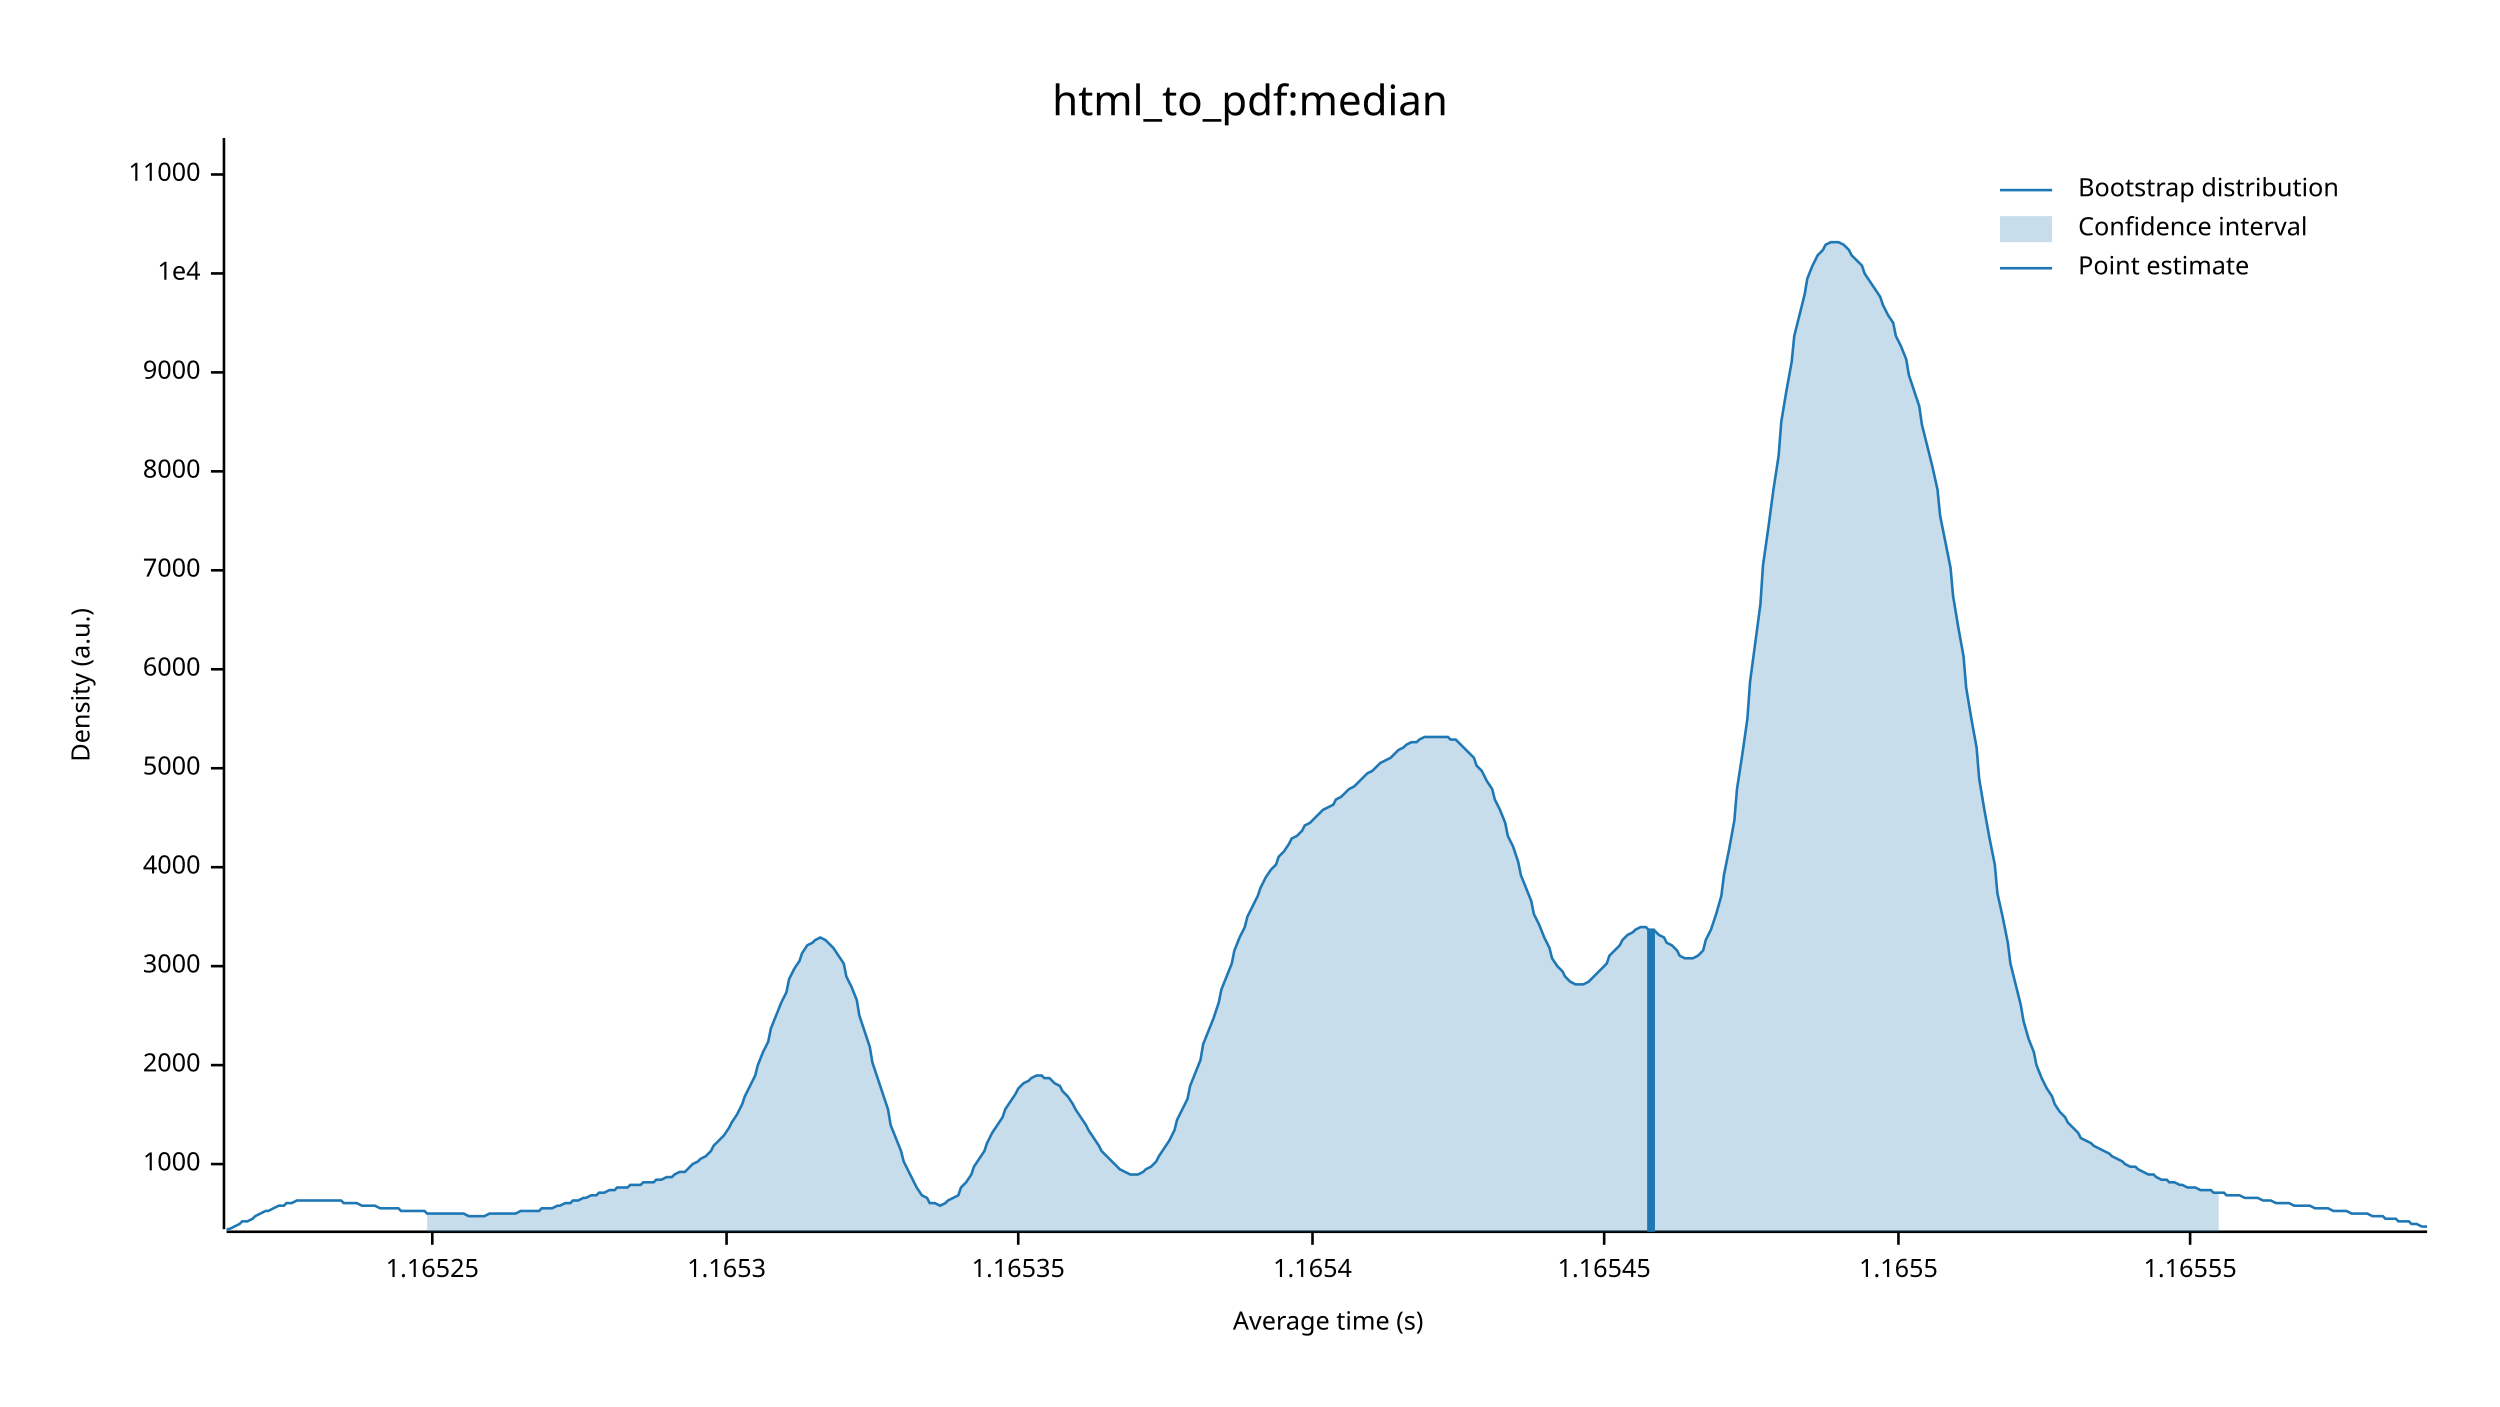
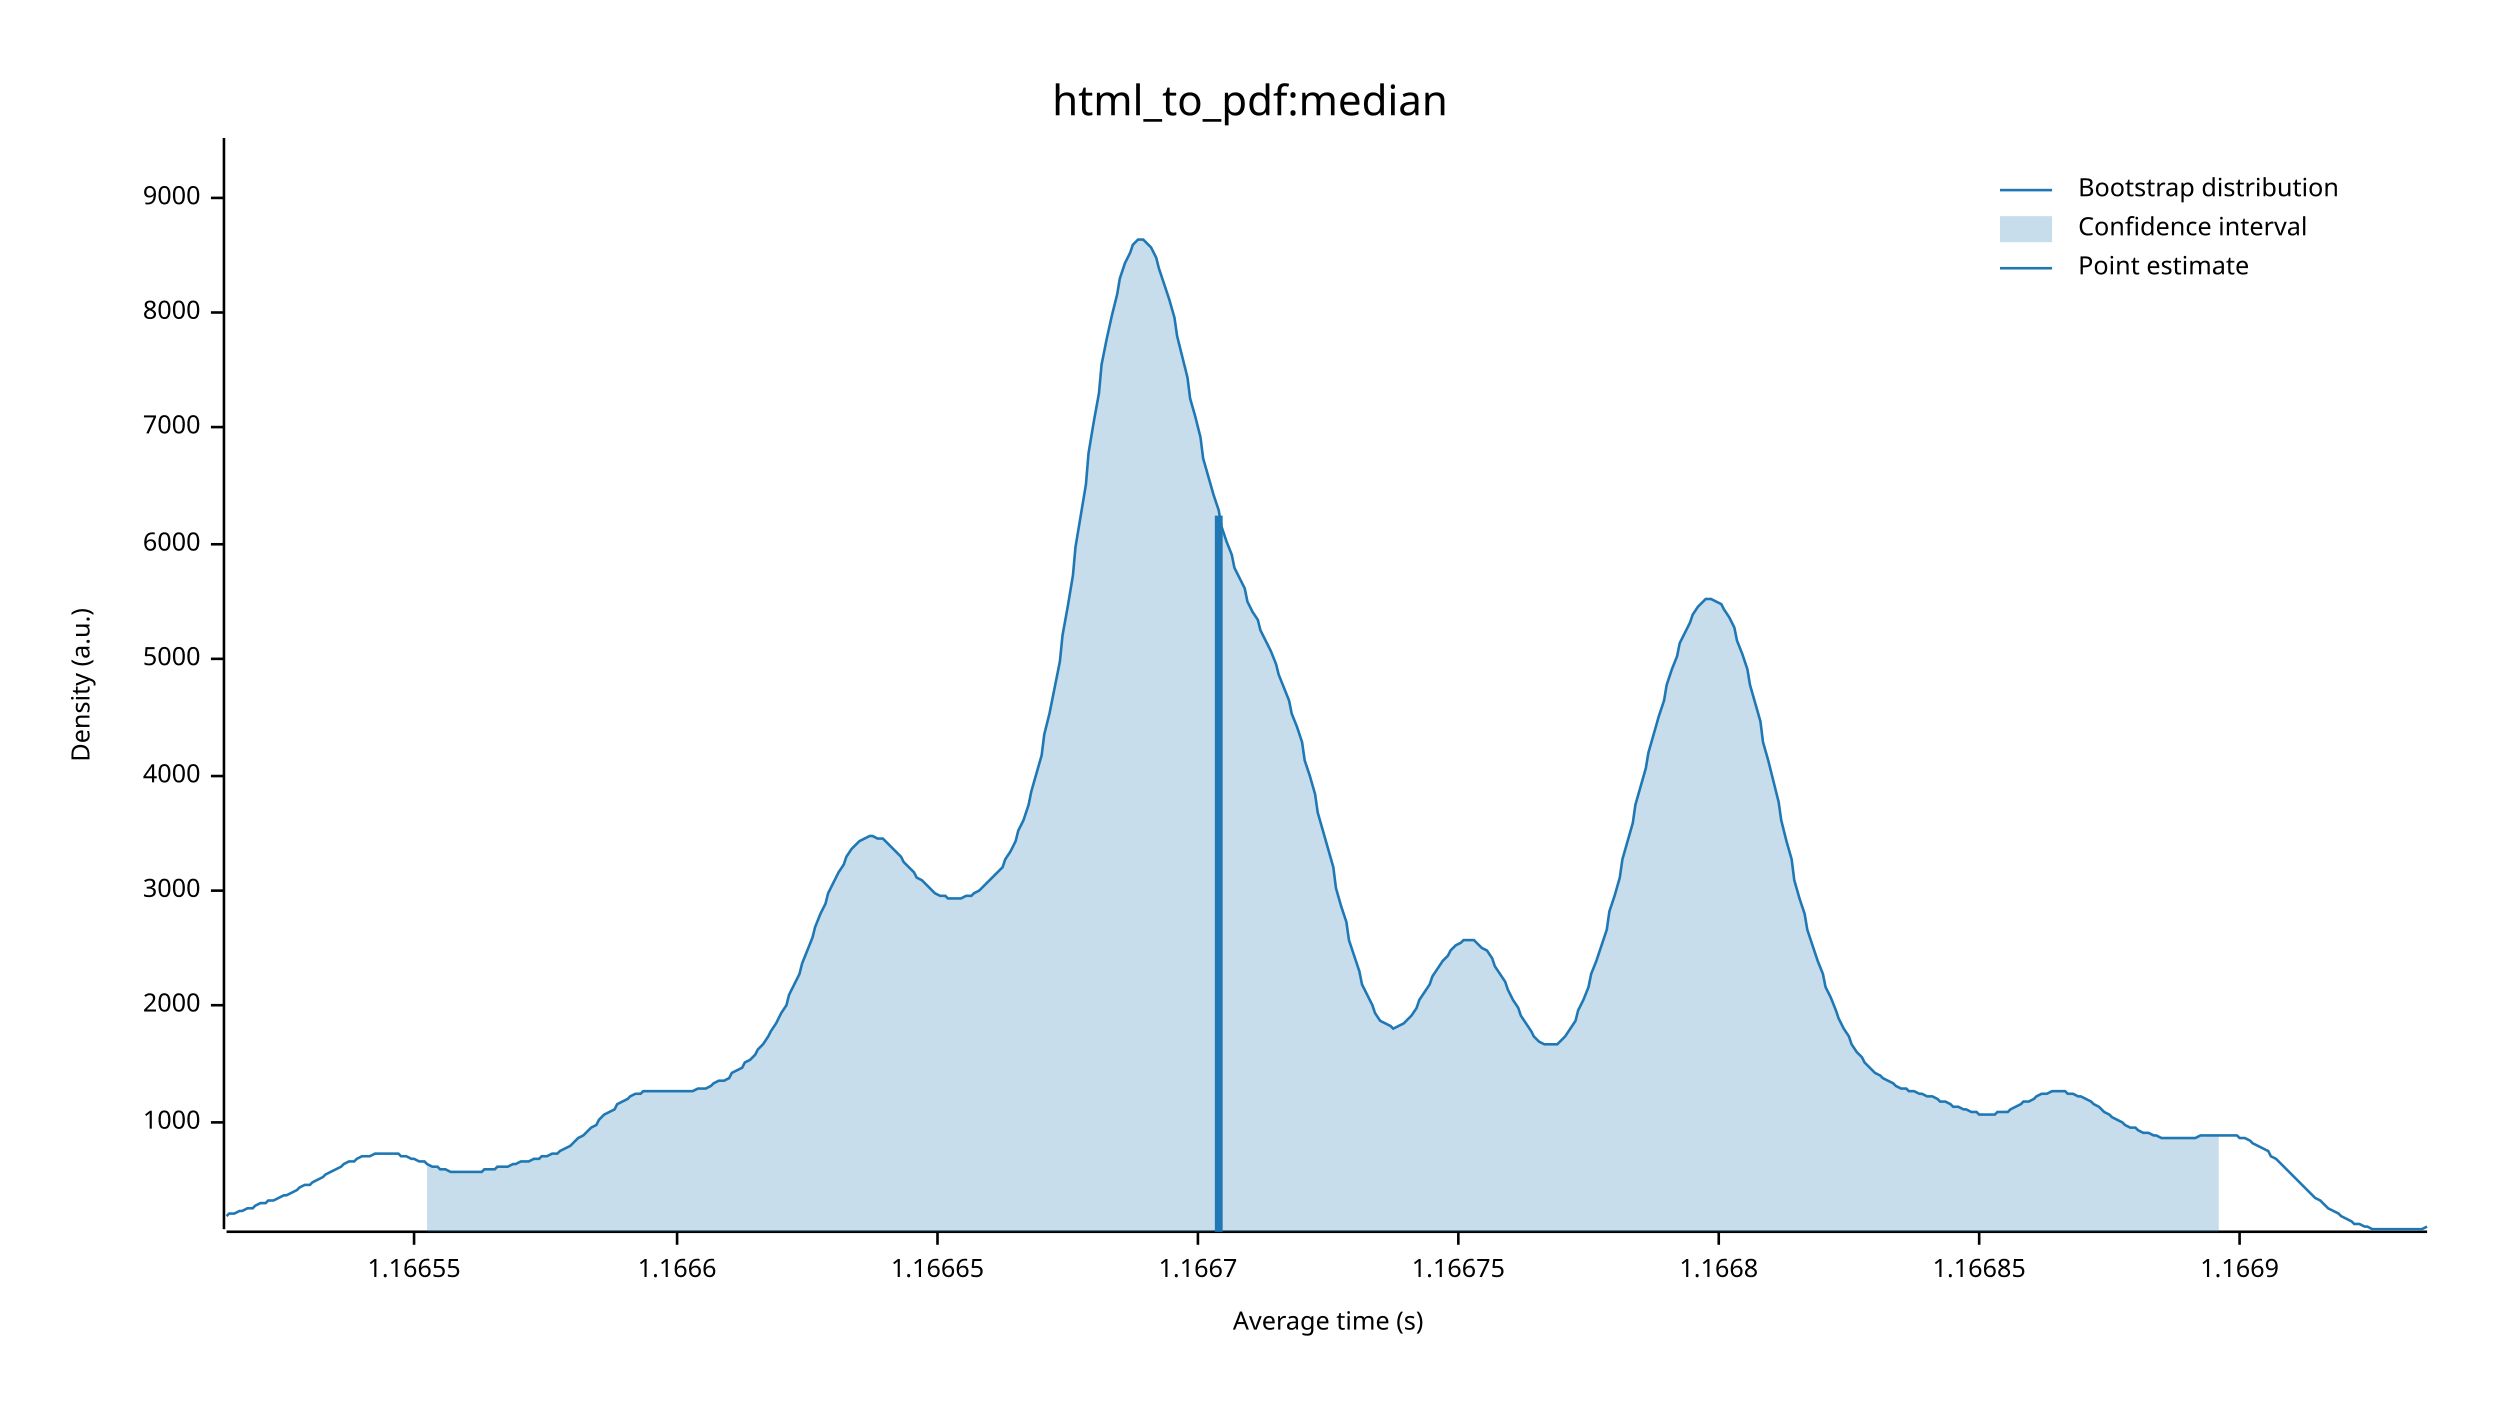
<svg xmlns="http://www.w3.org/2000/svg" width="960" height="540" viewBox="0 0 960 540">
  <text x="480" y="32" dy="0.76em" text-anchor="middle" font-family="sans-serif" font-size="16.129" opacity="1" fill="#000000">
html_to_pdf:median
</text>
  <text x="27" y="263" dy="0.76em" text-anchor="middle" font-family="sans-serif" font-size="9.677" opacity="1" fill="#000000" transform="rotate(270, 27, 263)">
Density (a.u.)
</text>
  <text x="510" y="513" dy="-0.5ex" text-anchor="middle" font-family="sans-serif" font-size="9.677" opacity="1" fill="#000000">
Average time (s)
</text>
  <polyline fill="none" opacity="1" stroke="#000000" stroke-width="1" points="86,53 86,472 " />
-   <text x="77" y="447" dy="0.5ex" text-anchor="end" font-family="sans-serif" font-size="9.677" opacity="1" fill="#000000">
+   <text x="77" y="431" dy="0.5ex" text-anchor="end" font-family="sans-serif" font-size="9.677" opacity="1" fill="#000000">
1000
</text>
-   <polyline fill="none" opacity="1" stroke="#000000" stroke-width="1" points="81,447 86,447 " />
-   <text x="77" y="409" dy="0.5ex" text-anchor="end" font-family="sans-serif" font-size="9.677" opacity="1" fill="#000000">
+   <polyline fill="none" opacity="1" stroke="#000000" stroke-width="1" points="81,431 86,431 " />
+   <text x="77" y="386" dy="0.5ex" text-anchor="end" font-family="sans-serif" font-size="9.677" opacity="1" fill="#000000">
2000
</text>
-   <polyline fill="none" opacity="1" stroke="#000000" stroke-width="1" points="81,409 86,409 " />
-   <text x="77" y="371" dy="0.5ex" text-anchor="end" font-family="sans-serif" font-size="9.677" opacity="1" fill="#000000">
+   <polyline fill="none" opacity="1" stroke="#000000" stroke-width="1" points="81,386 86,386 " />
+   <text x="77" y="342" dy="0.5ex" text-anchor="end" font-family="sans-serif" font-size="9.677" opacity="1" fill="#000000">
3000
</text>
-   <polyline fill="none" opacity="1" stroke="#000000" stroke-width="1" points="81,371 86,371 " />
-   <text x="77" y="333" dy="0.5ex" text-anchor="end" font-family="sans-serif" font-size="9.677" opacity="1" fill="#000000">
+   <polyline fill="none" opacity="1" stroke="#000000" stroke-width="1" points="81,342 86,342 " />
+   <text x="77" y="298" dy="0.5ex" text-anchor="end" font-family="sans-serif" font-size="9.677" opacity="1" fill="#000000">
4000
</text>
-   <polyline fill="none" opacity="1" stroke="#000000" stroke-width="1" points="81,333 86,333 " />
-   <text x="77" y="295" dy="0.5ex" text-anchor="end" font-family="sans-serif" font-size="9.677" opacity="1" fill="#000000">
+   <polyline fill="none" opacity="1" stroke="#000000" stroke-width="1" points="81,298 86,298 " />
+   <text x="77" y="253" dy="0.5ex" text-anchor="end" font-family="sans-serif" font-size="9.677" opacity="1" fill="#000000">
5000
</text>
-   <polyline fill="none" opacity="1" stroke="#000000" stroke-width="1" points="81,295 86,295 " />
-   <text x="77" y="257" dy="0.5ex" text-anchor="end" font-family="sans-serif" font-size="9.677" opacity="1" fill="#000000">
+   <polyline fill="none" opacity="1" stroke="#000000" stroke-width="1" points="81,253 86,253 " />
+   <text x="77" y="209" dy="0.5ex" text-anchor="end" font-family="sans-serif" font-size="9.677" opacity="1" fill="#000000">
6000
</text>
-   <polyline fill="none" opacity="1" stroke="#000000" stroke-width="1" points="81,257 86,257 " />
-   <text x="77" y="219" dy="0.5ex" text-anchor="end" font-family="sans-serif" font-size="9.677" opacity="1" fill="#000000">
+   <polyline fill="none" opacity="1" stroke="#000000" stroke-width="1" points="81,209 86,209 " />
+   <text x="77" y="164" dy="0.5ex" text-anchor="end" font-family="sans-serif" font-size="9.677" opacity="1" fill="#000000">
7000
</text>
-   <polyline fill="none" opacity="1" stroke="#000000" stroke-width="1" points="81,219 86,219 " />
-   <text x="77" y="181" dy="0.5ex" text-anchor="end" font-family="sans-serif" font-size="9.677" opacity="1" fill="#000000">
+   <polyline fill="none" opacity="1" stroke="#000000" stroke-width="1" points="81,164 86,164 " />
+   <text x="77" y="120" dy="0.5ex" text-anchor="end" font-family="sans-serif" font-size="9.677" opacity="1" fill="#000000">
8000
</text>
-   <polyline fill="none" opacity="1" stroke="#000000" stroke-width="1" points="81,181 86,181 " />
-   <text x="77" y="143" dy="0.5ex" text-anchor="end" font-family="sans-serif" font-size="9.677" opacity="1" fill="#000000">
+   <polyline fill="none" opacity="1" stroke="#000000" stroke-width="1" points="81,120 86,120 " />
+   <text x="77" y="76" dy="0.5ex" text-anchor="end" font-family="sans-serif" font-size="9.677" opacity="1" fill="#000000">
9000
</text>
-   <polyline fill="none" opacity="1" stroke="#000000" stroke-width="1" points="81,143 86,143 " />
-   <text x="77" y="105" dy="0.5ex" text-anchor="end" font-family="sans-serif" font-size="9.677" opacity="1" fill="#000000">
- 1e4
+   <polyline fill="none" opacity="1" stroke="#000000" stroke-width="1" points="81,76 86,76 " />
+   <polyline fill="none" opacity="1" stroke="#000000" stroke-width="1" points="87,473 932,473 " />
+   <text x="159" y="483" dy="0.76em" text-anchor="middle" font-family="sans-serif" font-size="9.677" opacity="1" fill="#000000">
+ 1.16655
</text>
-   <polyline fill="none" opacity="1" stroke="#000000" stroke-width="1" points="81,105 86,105 " />
-   <text x="77" y="67" dy="0.5ex" text-anchor="end" font-family="sans-serif" font-size="9.677" opacity="1" fill="#000000">
- 11000
+   <polyline fill="none" opacity="1" stroke="#000000" stroke-width="1" points="159,473 159,478 " />
+   <text x="260" y="483" dy="0.76em" text-anchor="middle" font-family="sans-serif" font-size="9.677" opacity="1" fill="#000000">
+ 1.1666
</text>
-   <polyline fill="none" opacity="1" stroke="#000000" stroke-width="1" points="81,67 86,67 " />
-   <polyline fill="none" opacity="1" stroke="#000000" stroke-width="1" points="87,473 932,473 " />
-   <text x="166" y="483" dy="0.76em" text-anchor="middle" font-family="sans-serif" font-size="9.677" opacity="1" fill="#000000">
- 1.16525
+   <polyline fill="none" opacity="1" stroke="#000000" stroke-width="1" points="260,473 260,478 " />
+   <text x="360" y="483" dy="0.76em" text-anchor="middle" font-family="sans-serif" font-size="9.677" opacity="1" fill="#000000">
+ 1.16665
</text>
-   <polyline fill="none" opacity="1" stroke="#000000" stroke-width="1" points="166,473 166,478 " />
-   <text x="279" y="483" dy="0.76em" text-anchor="middle" font-family="sans-serif" font-size="9.677" opacity="1" fill="#000000">
- 1.1653
+   <polyline fill="none" opacity="1" stroke="#000000" stroke-width="1" points="360,473 360,478 " />
+   <text x="460" y="483" dy="0.76em" text-anchor="middle" font-family="sans-serif" font-size="9.677" opacity="1" fill="#000000">
+ 1.1667
</text>
-   <polyline fill="none" opacity="1" stroke="#000000" stroke-width="1" points="279,473 279,478 " />
-   <text x="391" y="483" dy="0.76em" text-anchor="middle" font-family="sans-serif" font-size="9.677" opacity="1" fill="#000000">
- 1.16535
+   <polyline fill="none" opacity="1" stroke="#000000" stroke-width="1" points="460,473 460,478 " />
+   <text x="560" y="483" dy="0.76em" text-anchor="middle" font-family="sans-serif" font-size="9.677" opacity="1" fill="#000000">
+ 1.16675
</text>
-   <polyline fill="none" opacity="1" stroke="#000000" stroke-width="1" points="391,473 391,478 " />
-   <text x="504" y="483" dy="0.76em" text-anchor="middle" font-family="sans-serif" font-size="9.677" opacity="1" fill="#000000">
- 1.1654
+   <polyline fill="none" opacity="1" stroke="#000000" stroke-width="1" points="560,473 560,478 " />
+   <text x="660" y="483" dy="0.76em" text-anchor="middle" font-family="sans-serif" font-size="9.677" opacity="1" fill="#000000">
+ 1.1668
</text>
-   <polyline fill="none" opacity="1" stroke="#000000" stroke-width="1" points="504,473 504,478 " />
-   <text x="616" y="483" dy="0.76em" text-anchor="middle" font-family="sans-serif" font-size="9.677" opacity="1" fill="#000000">
- 1.16545
+   <polyline fill="none" opacity="1" stroke="#000000" stroke-width="1" points="660,473 660,478 " />
+   <text x="760" y="483" dy="0.76em" text-anchor="middle" font-family="sans-serif" font-size="9.677" opacity="1" fill="#000000">
+ 1.16685
</text>
-   <polyline fill="none" opacity="1" stroke="#000000" stroke-width="1" points="616,473 616,478 " />
-   <text x="729" y="483" dy="0.76em" text-anchor="middle" font-family="sans-serif" font-size="9.677" opacity="1" fill="#000000">
- 1.1655
+   <polyline fill="none" opacity="1" stroke="#000000" stroke-width="1" points="760,473 760,478 " />
+   <text x="860" y="483" dy="0.76em" text-anchor="middle" font-family="sans-serif" font-size="9.677" opacity="1" fill="#000000">
+ 1.1669
</text>
-   <polyline fill="none" opacity="1" stroke="#000000" stroke-width="1" points="729,473 729,478 " />
-   <text x="841" y="483" dy="0.76em" text-anchor="middle" font-family="sans-serif" font-size="9.677" opacity="1" fill="#000000">
- 1.16555
- </text>
-   <polyline fill="none" opacity="1" stroke="#000000" stroke-width="1" points="841,473 841,478 " />
-   <polyline fill="none" opacity="1" stroke="#1F78B4" stroke-width="1" points="87,472 88,472 90,471 92,470 93,469 95,469 97,468 98,467 100,466 102,465 103,465 105,464 107,463 109,463 110,462 112,462 114,461 115,461 117,461 119,461 120,461 122,461 124,461 125,461 127,461 129,461 131,461 132,462 134,462 136,462 137,462 139,463 141,463 142,463 144,463 146,464 147,464 149,464 151,464 153,464 154,465 156,465 158,465 159,465 161,465 163,465 164,466 166,466 168,466 169,466 171,466 173,466 175,466 176,466 178,466 180,467 181,467 183,467 185,467 186,467 188,466 190,466 191,466 193,466 195,466 197,466 198,466 200,465 202,465 203,465 205,465 207,465 208,464 210,464 212,464 214,463 215,463 217,462 219,462 220,461 222,461 224,460 225,460 227,459 229,459 230,458 232,458 234,457 236,457 237,456 239,456 241,456 242,455 244,455 246,455 247,454 249,454 251,454 252,453 254,453 256,452 258,452 259,451 261,450 263,450 264,449 266,447 268,446 269,445 271,444 273,442 274,440 276,438 278,436 280,433 281,431 283,428 285,424 286,421 288,417 290,413 291,409 293,404 295,400 296,395 298,390 300,385 302,381 303,376 305,372 307,369 308,366 310,363 312,362 313,361 315,360 317,361 318,362 320,364 322,367 324,370 325,375 327,379 329,384 330,390 332,396 334,402 335,408 337,414 339,420 341,426 342,432 344,437 346,442 347,446 349,450 351,454 352,456 354,459 356,460 357,462 359,462 361,463 363,462 364,461 366,460 368,459 369,456 371,454 373,451 374,448 376,445 378,442 379,439 381,435 383,432 385,429 386,426 388,423 390,420 391,418 393,416 395,415 396,414 398,413 400,413 401,414 403,414 405,416 407,417 408,419 410,421 412,424 413,426 415,429 417,432 418,434 420,437 422,440 423,442 425,444 427,446 429,448 430,449 432,450 434,451 435,451 437,451 439,450 440,449 442,448 444,446 445,444 447,441 449,438 451,434 452,430 454,426 456,422 457,417 459,412 461,407 462,401 464,396 466,391 468,385 469,380 471,375 473,370 474,365 476,360 478,356 479,352 481,348 483,344 484,341 486,337 488,334 490,332 491,329 493,327 495,324 496,322 498,321 500,319 501,317 503,316 505,314 506,313 508,311 510,310 512,309 513,307 515,306 517,304 518,303 520,302 522,300 523,299 525,297 527,296 528,295 530,293 532,292 534,291 535,290 537,288 539,287 540,286 542,285 544,285 545,284 547,283 549,283 550,283 552,283 554,283 556,283 557,284 559,284 561,286 562,287 564,289 566,291 567,294 569,296 571,300 573,303 574,307 576,311 578,316 579,321 581,325 583,331 584,336 586,341 588,346 589,351 591,355 593,360 595,364 596,368 598,371 600,373 601,375 603,377 605,378 606,378 608,378 610,377 611,376 613,374 615,372 617,370 618,367 620,365 622,363 623,361 625,359 627,358 628,357 630,356 632,356 633,357 635,357 637,359 639,360 640,362 642,363 644,365 645,367 647,368 649,368 650,368 652,367 654,365 655,361 657,357 659,351 661,344 662,336 664,326 666,315 667,303 669,290 671,276 672,262 674,247 676,232 677,217 679,203 681,188 683,175 684,162 686,150 688,139 689,129 691,121 693,113 694,107 696,102 698,98 700,96 701,94 703,93 705,93 706,93 708,94 710,96 711,98 713,100 715,102 716,105 718,108 720,111 722,114 723,117 725,121 727,124 728,129 730,133 732,138 733,144 735,150 737,156 738,163 740,171 742,179 744,188 745,198 747,208 749,218 750,229 752,241 754,252 755,264 757,276 759,287 760,299 762,311 764,322 766,332 767,343 769,352 771,362 772,370 774,378 776,386 777,392 779,399 781,404 782,409 784,414 786,418 788,421 789,424 791,427 793,429 794,431 796,433 798,435 799,437 801,438 803,439 804,440 806,441 808,442 810,443 811,444 813,445 815,446 816,447 818,448 820,448 821,449 823,450 825,451 827,451 828,452 830,453 832,453 833,454 835,454 837,455 838,455 840,456 842,456 843,456 845,457 847,457 849,457 850,458 852,458 854,458 855,459 857,459 859,459 860,459 862,460 864,460 865,460 867,460 869,461 871,461 872,461 874,462 876,462 877,462 879,462 881,463 882,463 884,463 886,463 887,463 889,464 891,464 893,464 894,464 896,465 898,465 899,465 901,465 903,466 904,466 906,466 908,466 909,466 911,467 913,467 915,467 916,468 918,468 920,468 921,469 923,469 925,469 926,470 928,470 930,471 932,471 " />
-   <polygon opacity="0.25" fill="#1F78B4" points="164,466 166,466 168,466 169,466 171,466 173,466 175,466 176,466 178,466 180,467 181,467 183,467 185,467 186,467 188,466 190,466 191,466 193,466 195,466 197,466 198,466 200,465 202,465 203,465 205,465 207,465 208,464 210,464 212,464 214,463 215,463 217,462 219,462 220,461 222,461 224,460 225,460 227,459 229,459 230,458 232,458 234,457 236,457 237,456 239,456 241,456 242,455 244,455 246,455 247,454 249,454 251,454 252,453 254,453 256,452 258,452 259,451 261,450 263,450 264,449 266,447 268,446 269,445 271,444 273,442 274,440 276,438 278,436 280,433 281,431 283,428 285,424 286,421 288,417 290,413 291,409 293,404 295,400 296,395 298,390 300,385 302,381 303,376 305,372 307,369 308,366 310,363 312,362 313,361 315,360 317,361 318,362 320,364 322,367 324,370 325,375 327,379 329,384 330,390 332,396 334,402 335,408 337,414 339,420 341,426 342,432 344,437 346,442 347,446 349,450 351,454 352,456 354,459 356,460 357,462 359,462 361,463 363,462 364,461 366,460 368,459 369,456 371,454 373,451 374,448 376,445 378,442 379,439 381,435 383,432 385,429 386,426 388,423 390,420 391,418 393,416 395,415 396,414 398,413 400,413 401,414 403,414 405,416 407,417 408,419 410,421 412,424 413,426 415,429 417,432 418,434 420,437 422,440 423,442 425,444 427,446 429,448 430,449 432,450 434,451 435,451 437,451 439,450 440,449 442,448 444,446 445,444 447,441 449,438 451,434 452,430 454,426 456,422 457,417 459,412 461,407 462,401 464,396 466,391 468,385 469,380 471,375 473,370 474,365 476,360 478,356 479,352 481,348 483,344 484,341 486,337 488,334 490,332 491,329 493,327 495,324 496,322 498,321 500,319 501,317 503,316 505,314 506,313 508,311 510,310 512,309 513,307 515,306 517,304 518,303 520,302 522,300 523,299 525,297 527,296 528,295 530,293 532,292 534,291 535,290 537,288 539,287 540,286 542,285 544,285 545,284 547,283 549,283 550,283 552,283 554,283 556,283 557,284 559,284 561,286 562,287 564,289 566,291 567,294 569,296 571,300 573,303 574,307 576,311 578,316 579,321 581,325 583,331 584,336 586,341 588,346 589,351 591,355 593,360 595,364 596,368 598,371 600,373 601,375 603,377 605,378 606,378 608,378 610,377 611,376 613,374 615,372 617,370 618,367 620,365 622,363 623,361 625,359 627,358 628,357 630,356 632,356 633,357 635,357 637,359 639,360 640,362 642,363 644,365 645,367 647,368 649,368 650,368 652,367 654,365 655,361 657,357 659,351 661,344 662,336 664,326 666,315 667,303 669,290 671,276 672,262 674,247 676,232 677,217 679,203 681,188 683,175 684,162 686,150 688,139 689,129 691,121 693,113 694,107 696,102 698,98 700,96 701,94 703,93 705,93 706,93 708,94 710,96 711,98 713,100 715,102 716,105 718,108 720,111 722,114 723,117 725,121 727,124 728,129 730,133 732,138 733,144 735,150 737,156 738,163 740,171 742,179 744,188 745,198 747,208 749,218 750,229 752,241 754,252 755,264 757,276 759,287 760,299 762,311 764,322 766,332 767,343 769,352 771,362 772,370 774,378 776,386 777,392 779,399 781,404 782,409 784,414 786,418 788,421 789,424 791,427 793,429 794,431 796,433 798,435 799,437 801,438 803,439 804,440 806,441 808,442 810,443 811,444 813,445 815,446 816,447 818,448 820,448 821,449 823,450 825,451 827,451 828,452 830,453 832,453 833,454 835,454 837,455 838,455 840,456 842,456 843,456 845,457 847,457 849,457 850,458 852,458 852,473 164,473 " />
-   <polyline fill="none" opacity="1" stroke="#1F78B4" stroke-width="3" points="634,473 634,357 " />
+   <polyline fill="none" opacity="1" stroke="#000000" stroke-width="1" points="860,473 860,478 " />
+   <polyline fill="none" opacity="1" stroke="#1F78B4" stroke-width="1" points="87,467 88,466 90,466 92,465 93,465 95,464 97,464 98,463 100,462 102,462 103,461 105,461 107,460 109,459 110,459 112,458 114,457 115,456 117,455 119,455 120,454 122,453 124,452 125,451 127,450 129,449 131,448 132,447 134,446 136,446 137,445 139,444 141,444 142,444 144,443 146,443 147,443 149,443 151,443 153,443 154,444 156,444 158,445 159,445 161,446 163,446 164,447 166,448 168,448 169,449 171,449 173,450 175,450 176,450 178,450 180,450 181,450 183,450 185,450 186,449 188,449 190,449 191,448 193,448 195,448 197,447 198,447 200,446 202,446 203,446 205,445 207,445 208,444 210,444 212,443 214,443 215,442 217,441 219,440 220,439 222,437 224,436 225,435 227,433 229,432 230,430 232,428 234,427 236,426 237,424 239,423 241,422 242,421 244,420 246,420 247,419 249,419 251,419 252,419 254,419 256,419 258,419 259,419 261,419 263,419 264,419 266,419 268,418 269,418 271,418 273,417 274,416 276,415 278,415 280,414 281,412 283,411 285,410 286,408 288,407 290,405 291,403 293,401 295,398 296,396 298,393 300,389 302,386 303,382 305,378 307,374 308,370 310,365 312,360 313,356 315,351 317,347 318,343 320,339 322,335 324,332 325,329 327,326 329,324 330,323 332,322 334,321 335,321 337,322 339,322 341,324 342,325 344,327 346,329 347,331 349,333 351,335 352,337 354,338 356,340 357,341 359,343 361,344 363,344 364,345 366,345 368,345 369,345 371,344 373,344 374,343 376,342 378,340 379,339 381,337 383,335 385,333 386,330 388,327 390,323 391,319 393,315 395,309 396,304 398,297 400,290 401,282 403,274 405,264 407,254 408,244 410,233 412,221 413,210 415,198 417,186 418,174 420,162 422,151 423,140 425,130 427,121 429,113 430,107 432,101 434,97 435,94 437,92 439,92 440,93 442,95 444,99 445,103 447,109 449,115 451,122 452,129 454,137 456,145 457,153 459,160 461,168 462,176 464,183 466,190 468,196 469,202 471,208 473,213 474,218 476,222 478,226 479,231 481,235 483,238 484,242 486,246 488,250 490,255 491,259 493,264 495,269 496,274 498,279 500,285 501,292 503,298 505,305 506,312 508,319 510,326 512,333 513,341 515,348 517,354 518,361 520,367 522,373 523,378 525,382 527,386 528,389 530,392 532,393 534,394 535,395 537,394 539,393 540,392 542,390 544,387 545,384 547,381 549,378 550,375 552,372 554,369 556,367 557,365 559,363 561,362 562,361 564,361 566,361 567,362 569,364 571,365 573,368 574,371 576,374 578,377 579,380 581,384 583,387 584,390 586,393 588,396 589,398 591,400 593,401 595,401 596,401 598,401 600,399 601,398 603,395 605,392 606,388 608,384 610,379 611,374 613,369 615,363 617,357 618,350 620,344 622,337 623,330 625,323 627,316 628,309 630,302 632,295 633,289 635,282 637,275 639,269 640,263 642,257 644,252 645,247 647,243 649,239 650,236 652,233 654,231 655,230 657,230 659,231 661,232 662,234 664,237 666,241 667,246 669,251 671,257 672,263 674,270 676,277 677,285 679,292 681,300 683,308 684,315 686,323 688,330 689,338 691,345 693,351 694,357 696,363 698,369 700,374 701,379 703,383 705,388 706,391 708,395 710,398 711,401 713,404 715,406 716,408 718,410 720,412 722,413 723,414 725,415 727,416 728,417 730,418 732,418 733,419 735,419 737,420 738,420 740,421 742,421 744,422 745,423 747,423 749,424 750,425 752,425 754,426 755,426 757,427 759,427 760,428 762,428 764,428 766,428 767,427 769,427 771,427 772,426 774,425 776,424 777,423 779,423 781,422 782,421 784,420 786,420 788,419 789,419 791,419 793,419 794,420 796,420 798,421 799,421 801,422 803,423 804,424 806,425 808,427 810,428 811,429 813,430 815,431 816,432 818,433 820,433 821,434 823,435 825,435 827,436 828,436 830,437 832,437 833,437 835,437 837,437 838,437 840,437 842,437 843,437 845,436 847,436 849,436 850,436 852,436 854,436 855,436 857,436 859,436 860,437 862,437 864,438 865,439 867,440 869,441 871,442 872,444 874,445 876,447 877,448 879,450 881,452 882,453 884,455 886,457 887,458 889,460 891,461 893,463 894,464 896,465 898,466 899,467 901,468 903,469 904,470 906,470 908,471 909,471 911,472 913,472 915,472 916,472 918,472 920,472 921,472 923,472 925,472 926,472 928,472 930,472 932,471 " />
+   <polygon opacity="0.25" fill="#1F78B4" points="164,447 166,448 168,448 169,449 171,449 173,450 175,450 176,450 178,450 180,450 181,450 183,450 185,450 186,449 188,449 190,449 191,448 193,448 195,448 197,447 198,447 200,446 202,446 203,446 205,445 207,445 208,444 210,444 212,443 214,443 215,442 217,441 219,440 220,439 222,437 224,436 225,435 227,433 229,432 230,430 232,428 234,427 236,426 237,424 239,423 241,422 242,421 244,420 246,420 247,419 249,419 251,419 252,419 254,419 256,419 258,419 259,419 261,419 263,419 264,419 266,419 268,418 269,418 271,418 273,417 274,416 276,415 278,415 280,414 281,412 283,411 285,410 286,408 288,407 290,405 291,403 293,401 295,398 296,396 298,393 300,389 302,386 303,382 305,378 307,374 308,370 310,365 312,360 313,356 315,351 317,347 318,343 320,339 322,335 324,332 325,329 327,326 329,324 330,323 332,322 334,321 335,321 337,322 339,322 341,324 342,325 344,327 346,329 347,331 349,333 351,335 352,337 354,338 356,340 357,341 359,343 361,344 363,344 364,345 366,345 368,345 369,345 371,344 373,344 374,343 376,342 378,340 379,339 381,337 383,335 385,333 386,330 388,327 390,323 391,319 393,315 395,309 396,304 398,297 400,290 401,282 403,274 405,264 407,254 408,244 410,233 412,221 413,210 415,198 417,186 418,174 420,162 422,151 423,140 425,130 427,121 429,113 430,107 432,101 434,97 435,94 437,92 439,92 440,93 442,95 444,99 445,103 447,109 449,115 451,122 452,129 454,137 456,145 457,153 459,160 461,168 462,176 464,183 466,190 468,196 469,202 471,208 473,213 474,218 476,222 478,226 479,231 481,235 483,238 484,242 486,246 488,250 490,255 491,259 493,264 495,269 496,274 498,279 500,285 501,292 503,298 505,305 506,312 508,319 510,326 512,333 513,341 515,348 517,354 518,361 520,367 522,373 523,378 525,382 527,386 528,389 530,392 532,393 534,394 535,395 537,394 539,393 540,392 542,390 544,387 545,384 547,381 549,378 550,375 552,372 554,369 556,367 557,365 559,363 561,362 562,361 564,361 566,361 567,362 569,364 571,365 573,368 574,371 576,374 578,377 579,380 581,384 583,387 584,390 586,393 588,396 589,398 591,400 593,401 595,401 596,401 598,401 600,399 601,398 603,395 605,392 606,388 608,384 610,379 611,374 613,369 615,363 617,357 618,350 620,344 622,337 623,330 625,323 627,316 628,309 630,302 632,295 633,289 635,282 637,275 639,269 640,263 642,257 644,252 645,247 647,243 649,239 650,236 652,233 654,231 655,230 657,230 659,231 661,232 662,234 664,237 666,241 667,246 669,251 671,257 672,263 674,270 676,277 677,285 679,292 681,300 683,308 684,315 686,323 688,330 689,338 691,345 693,351 694,357 696,363 698,369 700,374 701,379 703,383 705,388 706,391 708,395 710,398 711,401 713,404 715,406 716,408 718,410 720,412 722,413 723,414 725,415 727,416 728,417 730,418 732,418 733,419 735,419 737,420 738,420 740,421 742,421 744,422 745,423 747,423 749,424 750,425 752,425 754,426 755,426 757,427 759,427 760,428 762,428 764,428 766,428 767,427 769,427 771,427 772,426 774,425 776,424 777,423 779,423 781,422 782,421 784,420 786,420 788,419 789,419 791,419 793,419 794,420 796,420 798,421 799,421 801,422 803,423 804,424 806,425 808,427 810,428 811,429 813,430 815,431 816,432 818,433 820,433 821,434 823,435 825,435 827,436 828,436 830,437 832,437 833,437 835,437 837,437 838,437 840,437 842,437 843,437 845,436 847,436 849,436 850,436 852,436 852,473 164,473 " />
+   <polyline fill="none" opacity="1" stroke="#1F78B4" stroke-width="3" points="468,473 468,198 " />
  <text x="798" y="68" dy="0.76em" text-anchor="start" font-family="sans-serif" font-size="9.677" opacity="1" fill="#000000">
Bootstrap distribution
</text>
  <text x="798" y="83" dy="0.76em" text-anchor="start" font-family="sans-serif" font-size="9.677" opacity="1" fill="#000000">
Confidence interval
</text>
  <text x="798" y="98" dy="0.76em" text-anchor="start" font-family="sans-serif" font-size="9.677" opacity="1" fill="#000000">
Point estimate
</text>
  <polyline fill="none" opacity="1" stroke="#1F78B4" stroke-width="1" points="768,73 788,73 " />
  <rect x="768" y="83" width="20" height="10" opacity="0.25" fill="#1F78B4" stroke="none" />
  <polyline fill="none" opacity="1" stroke="#1F78B4" stroke-width="1" points="768,103 788,103 " />
</svg>
